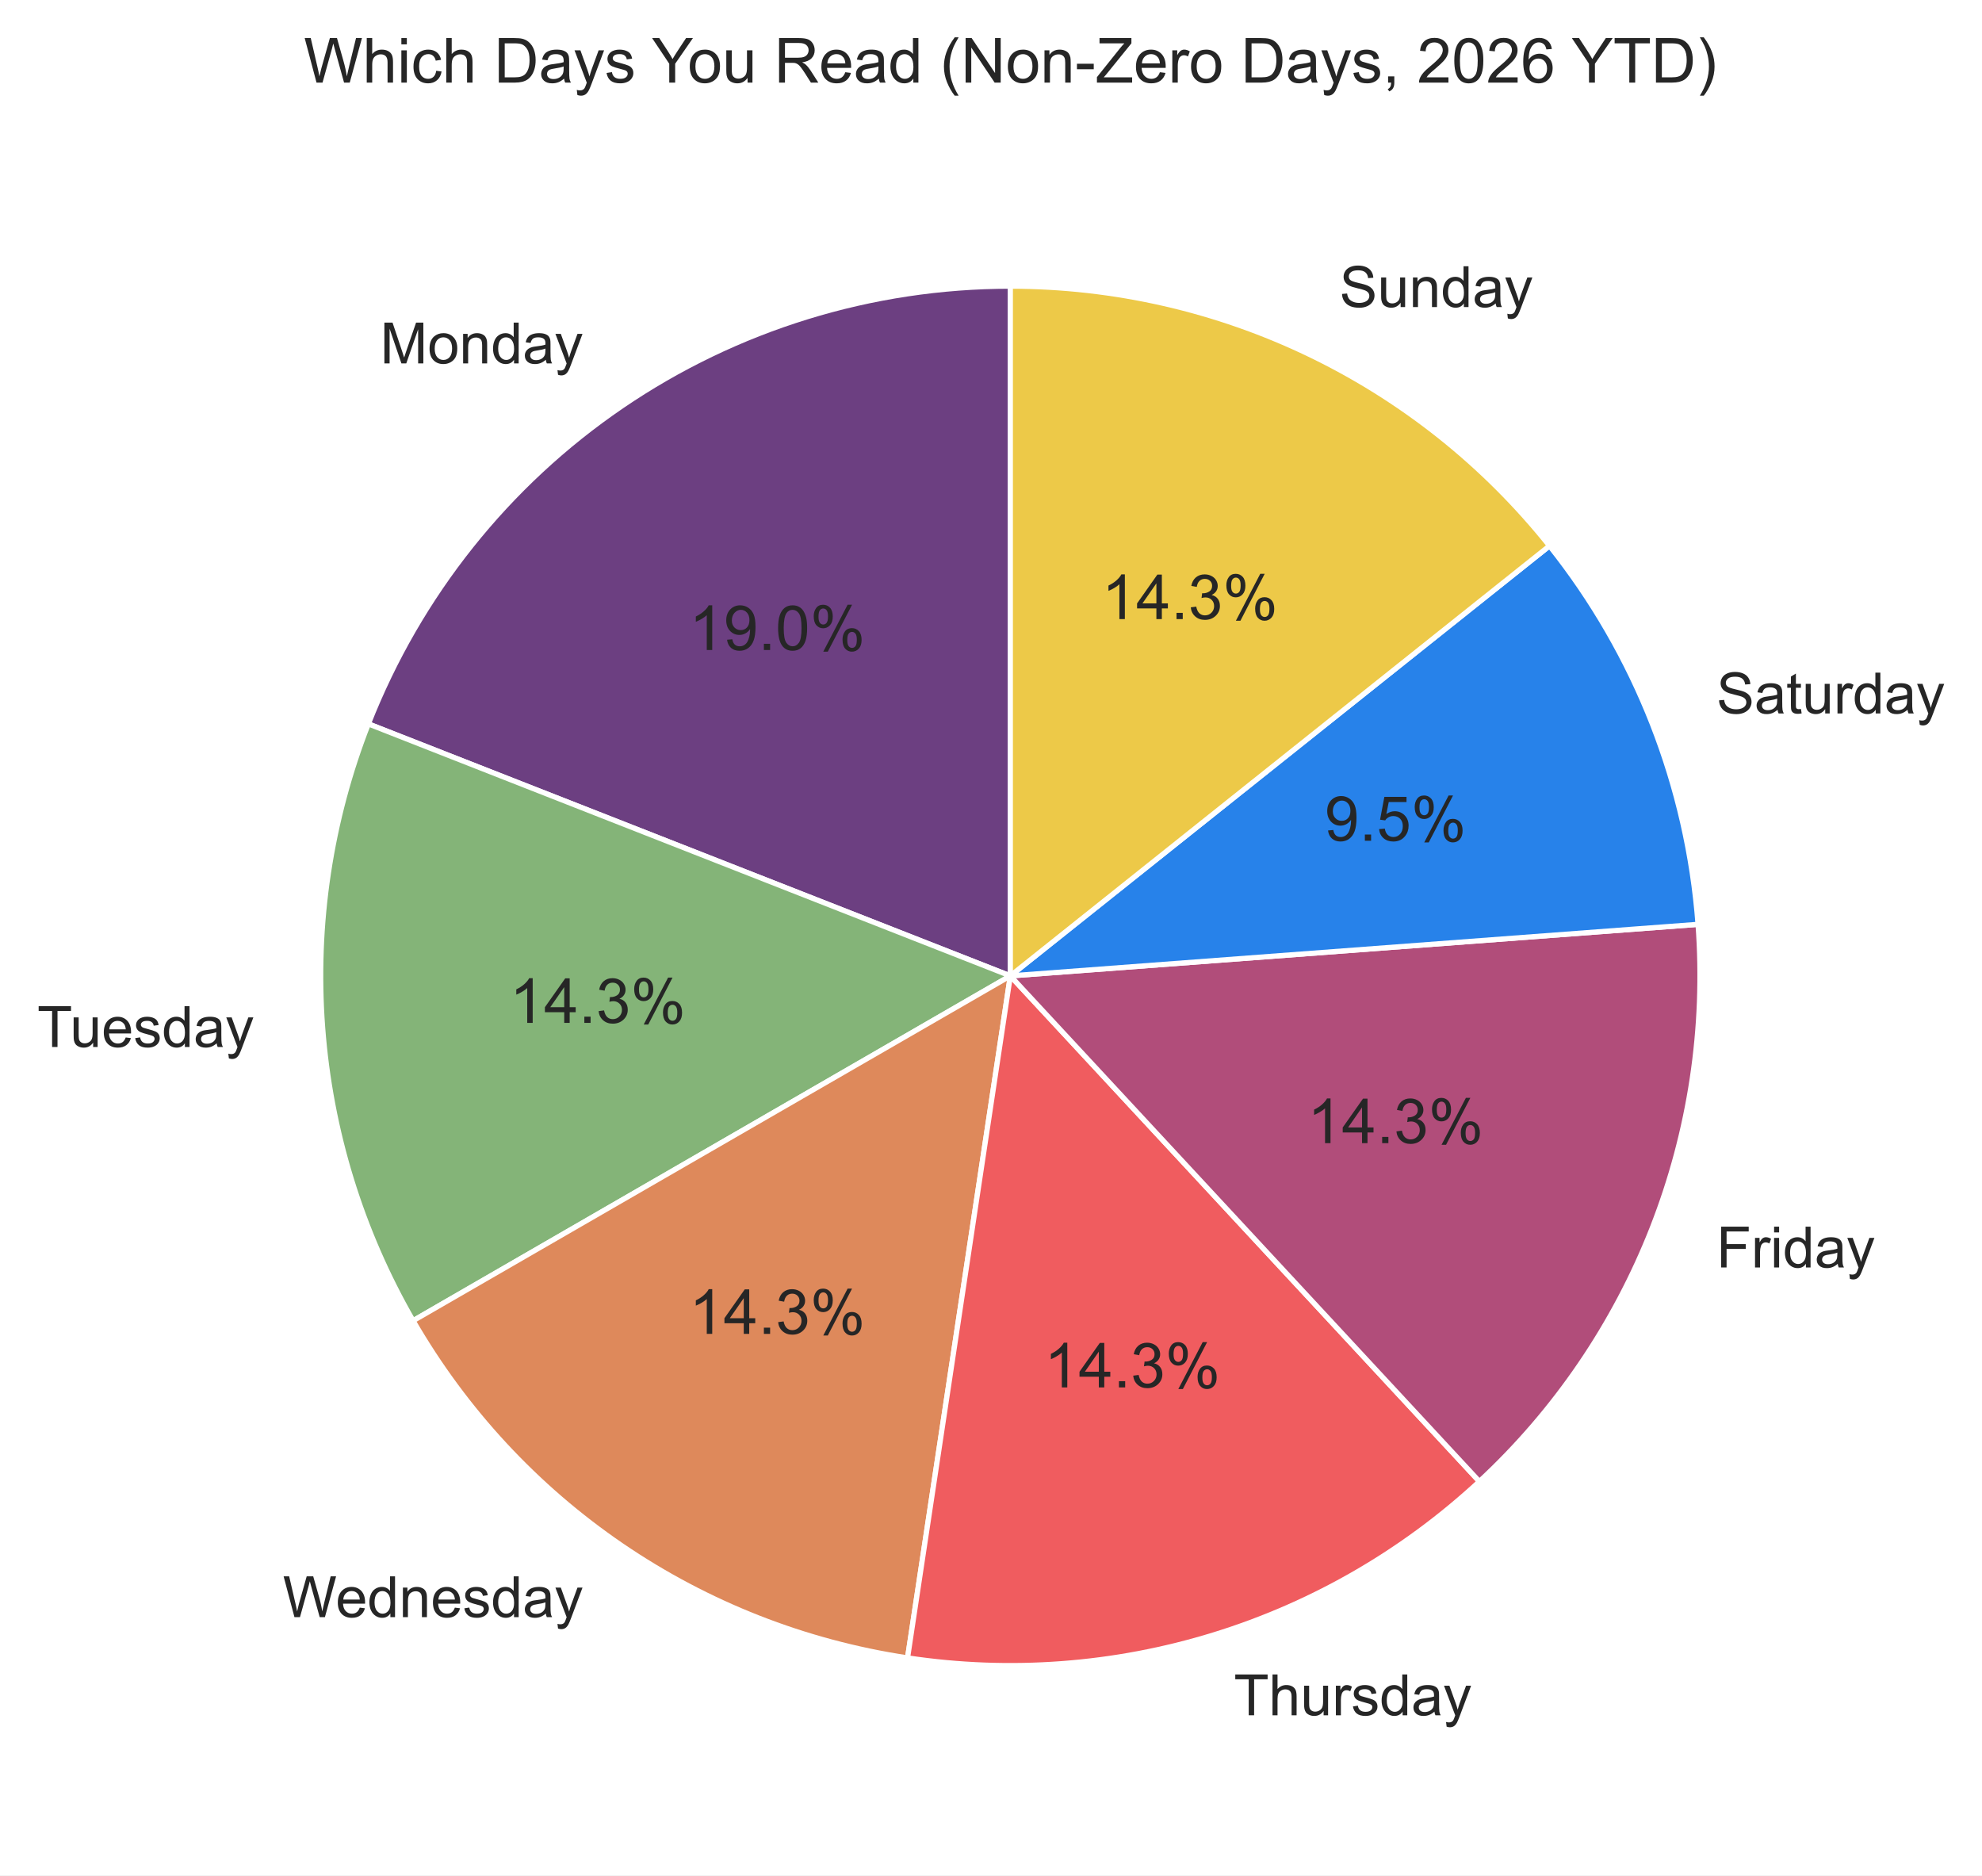
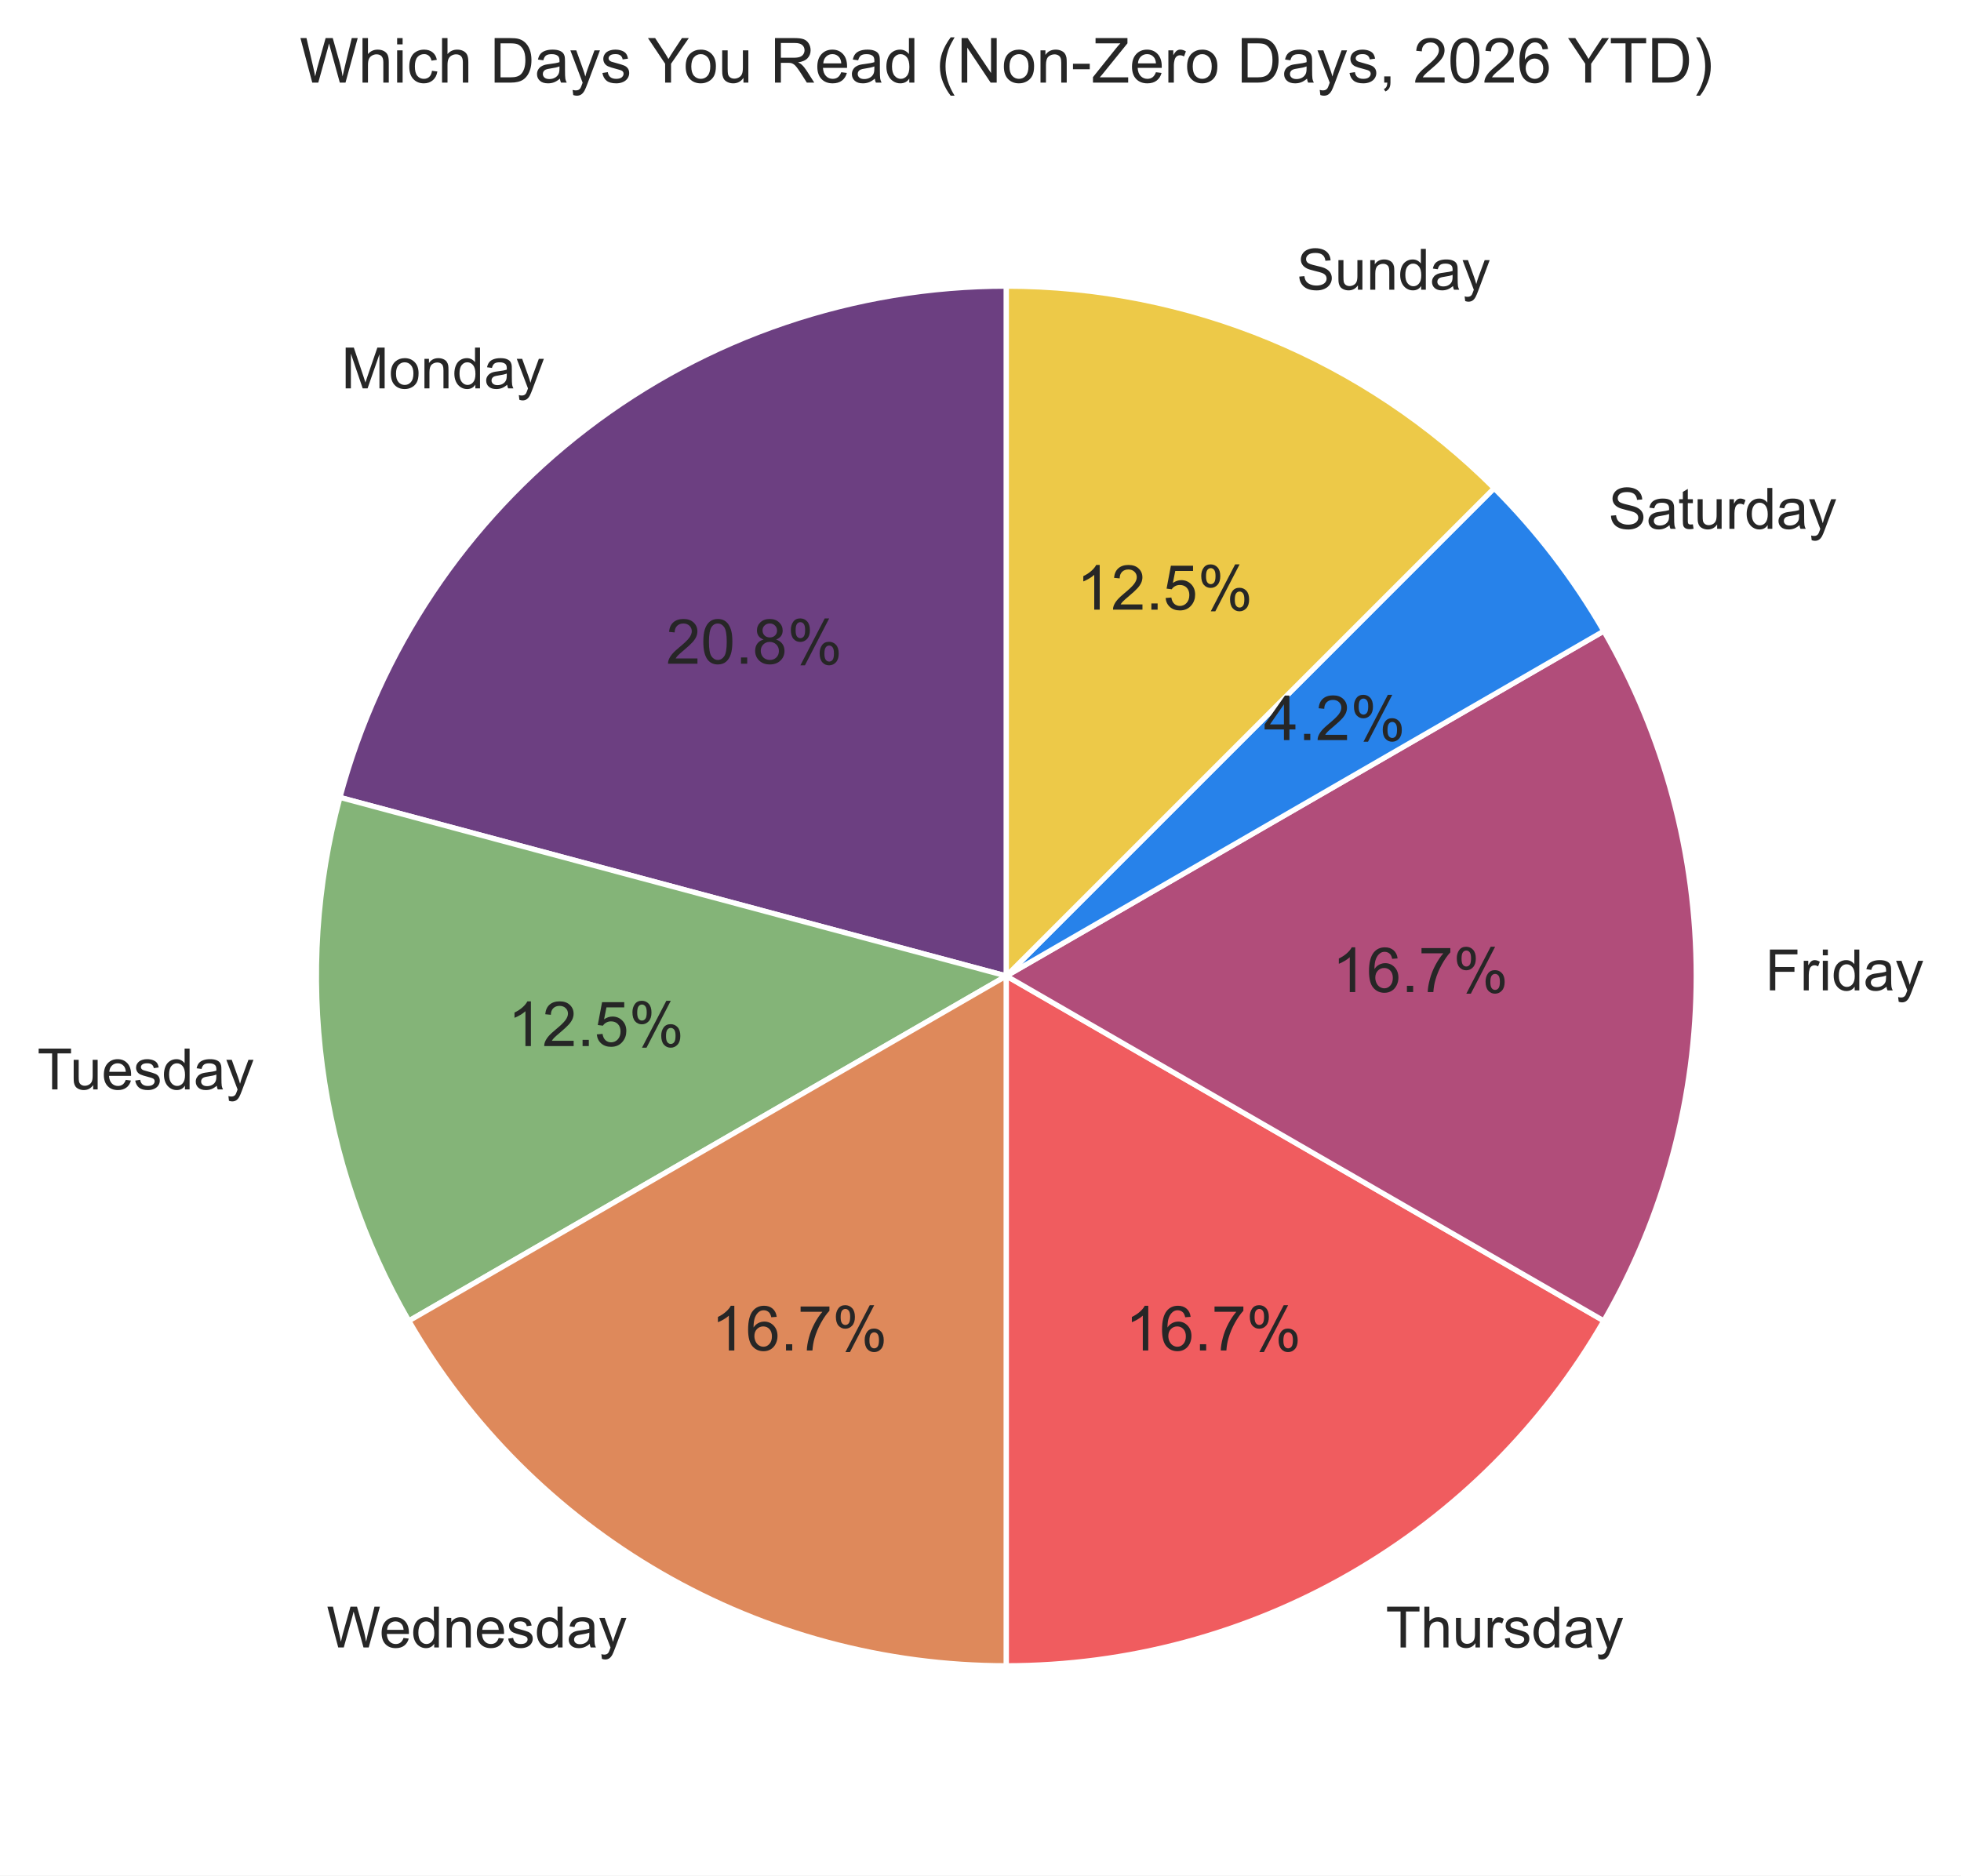
- <svg xmlns="http://www.w3.org/2000/svg" xmlns:xlink="http://www.w3.org/1999/xlink" width="382.395pt" height="361.776pt" viewBox="0 0 382.395 361.776" version="1.1">
+ <svg xmlns="http://www.w3.org/2000/svg" xmlns:xlink="http://www.w3.org/1999/xlink" width="378.205pt" height="361.776pt" viewBox="0 0 378.205 361.776" version="1.1">
  <defs>
    <style type="text/css">*{stroke-linejoin: round; stroke-linecap: butt}</style>
  </defs>
  <g id="figure_1">
    <g id="patch_1">
-       <path d="M 0 361.776  L 382.395 361.776  L 382.395 0  L 0 0  z " style="fill: #ffffff" />
+       <path d="M -0 361.776  L 378.205 361.776  L 378.205 0  L -0 0  z " style="fill: #ffffff" />
    </g>
    <g id="axes_1">
      <g id="matplotlib.axis_1" />
      <g id="matplotlib.axis_2" />
      <g id="patch_2">
-         <path d="M 194.927 55.2  C 168.19 55.2 142.064 63.258 119.973 78.32  C 97.883 93.381 80.836 114.756 71.068 139.645  L 194.927 188.256  z " style="fill: #6c3f81; stroke: #ffffff; stroke-linejoin: miter" />
+         <path d="M 194.084 55.2  C 164.799 55.2 136.318 64.868 113.084 82.695  C 89.851 100.523 73.141 125.531 65.561 153.818  L 194.084 188.256  z " style="fill: #6c3f81; stroke: #ffffff; stroke-linejoin: miter" />
      </g>
      <g id="patch_3">
-         <path d="M 71.068 139.645  C 63.766 158.251 60.749 178.267 62.243 198.199  C 63.736 218.131 69.703 237.473 79.697 254.784  L 194.927 188.256  z " style="fill: #84b478; stroke: #ffffff; stroke-linejoin: miter" />
+         <path d="M 65.561 153.818  C 61.039 170.696 59.885 188.3 62.166 205.623  C 64.447 222.946 70.117 239.652 78.854 254.784  L 194.084 188.256  z " style="fill: #84b478; stroke: #ffffff; stroke-linejoin: miter" />
      </g>
      <g id="patch_4">
-         <path d="M 79.697 254.784  C 89.691 272.094 103.458 286.932 119.973 298.192  C 136.489 309.451 155.331 316.846 175.096 319.826  L 194.927 188.256  z " style="fill: #de895b; stroke: #ffffff; stroke-linejoin: miter" />
+         <path d="M 78.854 254.784  C 90.531 275.009 107.33 291.808 127.556 303.486  C 147.781 315.163 170.729 321.312 194.084 321.312  L 194.084 188.256  z " style="fill: #de895b; stroke: #ffffff; stroke-linejoin: miter" />
      </g>
      <g id="patch_5">
-         <path d="M 175.096 319.826  C 194.861 322.805 215.045 321.292 234.146 315.4  C 253.246 309.509 270.775 299.388 285.428 285.793  L 194.927 188.256  z " style="fill: #f05c5f; stroke: #ffffff; stroke-linejoin: miter" />
+         <path d="M 194.084 321.312  C 217.438 321.312 240.386 315.163 260.612 303.486  C 280.837 291.808 297.636 275.009 309.314 254.784  L 194.084 188.256  z " style="fill: #f05c5f; stroke: #ffffff; stroke-linejoin: miter" />
      </g>
      <g id="patch_6">
-         <path d="M 285.428 285.793  C 300.08 272.197 311.482 255.473 318.785 236.866  C 326.087 218.26 329.104 198.245 327.611 178.312  L 194.927 188.256  z " style="fill: #b14d7a; stroke: #ffffff; stroke-linejoin: miter" />
+         <path d="M 309.314 254.784  C 320.991 234.558 327.14 211.61 327.14 188.256  C 327.14 164.901 320.991 141.953 309.314 121.728  L 194.084 188.256  z " style="fill: #b14d7a; stroke: #ffffff; stroke-linejoin: miter" />
      </g>
      <g id="patch_7">
-         <path d="M 327.611 178.312  C 326.617 165.055 323.642 152.021 318.785 139.645  C 313.928 127.269 307.243 115.691 298.954 105.297  L 194.927 188.256  z " style="fill: #2782ea; stroke: #ffffff; stroke-linejoin: miter" />
+         <path d="M 309.314 121.728  C 306.41 116.698 303.18 111.864 299.644 107.256  C 296.109 102.649 292.275 98.278 288.168 94.171  L 194.084 188.256  z " style="fill: #2782ea; stroke: #ffffff; stroke-linejoin: miter" />
      </g>
      <g id="patch_8">
-         <path d="M 298.954 105.297  C 286.491 89.669 270.666 77.049 252.657 68.376  C 234.649 59.704 214.915 55.2 194.927 55.2  L 194.927 188.256  z " style="fill: #edc948; stroke: #ffffff; stroke-linejoin: miter" />
+         <path d="M 288.168 94.171  C 275.813 81.816 261.145 72.014 245.002 65.328  C 228.859 58.641 211.556 55.2 194.084 55.2  L 194.084 188.256  z " style="fill: #edc948; stroke: #ffffff; stroke-linejoin: miter" />
      </g>
      <g id="text_1">
-         <g style="fill: #262626" transform="translate(73.34735 70.10522) scale(0.11 -0.11)">
+         <g style="fill: #262626" transform="translate(65.8536 74.91838) scale(0.11 -0.11)">
          <defs>
            <path id="ArialMT-4d" d="M 475 0  L 475 4581  L 1388 4581  L 2472 1338  Q 2622 884 2691 659  Q 2769 909 2934 1394  L 4031 4581  L 4847 4581  L 4847 0  L 4263 0  L 4263 3834  L 2931 0  L 2384 0  L 1059 3900  L 1059 0  L 475 0  z " transform="scale(0.015625)" />
            <path id="ArialMT-6f" d="M 213 1659  Q 213 2581 725 3025  Q 1153 3394 1769 3394  Q 2453 3394 2887 2945  Q 3322 2497 3322 1706  Q 3322 1066 3130 698  Q 2938 331 2570 128  Q 2203 -75 1769 -75  Q 1072 -75 642 372  Q 213 819 213 1659  z M 791 1659  Q 791 1022 1069 705  Q 1347 388 1769 388  Q 2188 388 2466 706  Q 2744 1025 2744 1678  Q 2744 2294 2464 2611  Q 2184 2928 1769 2928  Q 1347 2928 1069 2612  Q 791 2297 791 1659  z " transform="scale(0.015625)" />
            <path id="ArialMT-6e" d="M 422 0  L 422 3319  L 928 3319  L 928 2847  Q 1294 3394 1984 3394  Q 2284 3394 2536 3286  Q 2788 3178 2913 3003  Q 3038 2828 3088 2588  Q 3119 2431 3119 2041  L 3119 0  L 2556 0  L 2556 2019  Q 2556 2363 2490 2533  Q 2425 2703 2258 2804  Q 2091 2906 1866 2906  Q 1506 2906 1245 2678  Q 984 2450 984 1813  L 984 0  L 422 0  z " transform="scale(0.015625)" />
            <path id="ArialMT-64" d="M 2575 0  L 2575 419  Q 2259 -75 1647 -75  Q 1250 -75 917 144  Q 584 363 401 755  Q 219 1147 219 1656  Q 219 2153 384 2558  Q 550 2963 881 3178  Q 1213 3394 1622 3394  Q 1922 3394 2156 3267  Q 2391 3141 2538 2938  L 2538 4581  L 3097 4581  L 3097 0  L 2575 0  z M 797 1656  Q 797 1019 1065 703  Q 1334 388 1700 388  Q 2069 388 2326 689  Q 2584 991 2584 1609  Q 2584 2291 2321 2609  Q 2059 2928 1675 2928  Q 1300 2928 1048 2622  Q 797 2316 797 1656  z " transform="scale(0.015625)" />
            <path id="ArialMT-61" d="M 2588 409  Q 2275 144 1986 34  Q 1697 -75 1366 -75  Q 819 -75 525 192  Q 231 459 231 875  Q 231 1119 342 1320  Q 453 1522 633 1644  Q 813 1766 1038 1828  Q 1203 1872 1538 1913  Q 2219 1994 2541 2106  Q 2544 2222 2544 2253  Q 2544 2597 2384 2738  Q 2169 2928 1744 2928  Q 1347 2928 1158 2789  Q 969 2650 878 2297  L 328 2372  Q 403 2725 575 2942  Q 747 3159 1072 3276  Q 1397 3394 1825 3394  Q 2250 3394 2515 3294  Q 2781 3194 2906 3042  Q 3031 2891 3081 2659  Q 3109 2516 3109 2141  L 3109 1391  Q 3109 606 3145 398  Q 3181 191 3288 0  L 2700 0  Q 2613 175 2588 409  z M 2541 1666  Q 2234 1541 1622 1453  Q 1275 1403 1131 1340  Q 988 1278 909 1158  Q 831 1038 831 891  Q 831 666 1001 516  Q 1172 366 1500 366  Q 1825 366 2078 508  Q 2331 650 2450 897  Q 2541 1088 2541 1459  L 2541 1666  z " transform="scale(0.015625)" />
            <path id="ArialMT-79" d="M 397 -1278  L 334 -750  Q 519 -800 656 -800  Q 844 -800 956 -737  Q 1069 -675 1141 -563  Q 1194 -478 1313 -144  Q 1328 -97 1363 -6  L 103 3319  L 709 3319  L 1400 1397  Q 1534 1031 1641 628  Q 1738 1016 1872 1384  L 2581 3319  L 3144 3319  L 1881 -56  Q 1678 -603 1566 -809  Q 1416 -1088 1222 -1217  Q 1028 -1347 759 -1347  Q 597 -1347 397 -1278  z " transform="scale(0.015625)" />
          </defs>
          <use xlink:href="#ArialMT-4d" />
          <use xlink:href="#ArialMT-6f" x="83.301" />
          <use xlink:href="#ArialMT-6e" x="138.916" />
          <use xlink:href="#ArialMT-64" x="194.531" />
          <use xlink:href="#ArialMT-61" x="250.146" />
          <use xlink:href="#ArialMT-79" x="305.762" />
        </g>
      </g>
      <g id="text_2">
-         <g style="fill: #262626" transform="translate(132.9428 125.3962) scale(0.12 -0.12)">
-           <defs>
-             <path id="ArialMT-31" d="M 2384 0  L 1822 0  L 1822 3584  Q 1619 3391 1289 3197  Q 959 3003 697 2906  L 697 3450  Q 1169 3672 1522 3987  Q 1875 4303 2022 4600  L 2384 4600  L 2384 0  z " transform="scale(0.015625)" />
-             <path id="ArialMT-39" d="M 350 1059  L 891 1109  Q 959 728 1153 556  Q 1347 384 1650 384  Q 1909 384 2104 503  Q 2300 622 2425 820  Q 2550 1019 2634 1356  Q 2719 1694 2719 2044  Q 2719 2081 2716 2156  Q 2547 1888 2255 1720  Q 1963 1553 1622 1553  Q 1053 1553 659 1965  Q 266 2378 266 3053  Q 266 3750 677 4175  Q 1088 4600 1706 4600  Q 2153 4600 2523 4359  Q 2894 4119 3086 3673  Q 3278 3228 3278 2384  Q 3278 1506 3087 986  Q 2897 466 2520 194  Q 2144 -78 1638 -78  Q 1100 -78 759 220  Q 419 519 350 1059  z M 2653 3081  Q 2653 3566 2395 3850  Q 2138 4134 1775 4134  Q 1400 4134 1122 3828  Q 844 3522 844 3034  Q 844 2597 1108 2323  Q 1372 2050 1759 2050  Q 2150 2050 2401 2323  Q 2653 2597 2653 3081  z " transform="scale(0.015625)" />
+         <g style="fill: #262626" transform="translate(128.4722 128.0216) scale(0.12 -0.12)">
+           <defs>
+             <path id="ArialMT-32" d="M 3222 541  L 3222 0  L 194 0  Q 188 203 259 391  Q 375 700 629 1000  Q 884 1300 1366 1694  Q 2113 2306 2375 2664  Q 2638 3022 2638 3341  Q 2638 3675 2398 3904  Q 2159 4134 1775 4134  Q 1369 4134 1125 3890  Q 881 3647 878 3216  L 300 3275  Q 359 3922 746 4261  Q 1134 4600 1788 4600  Q 2447 4600 2831 4234  Q 3216 3869 3216 3328  Q 3216 3053 3103 2787  Q 2991 2522 2730 2228  Q 2469 1934 1863 1422  Q 1356 997 1212 845  Q 1069 694 975 541  L 3222 541  z " transform="scale(0.015625)" />
+             <path id="ArialMT-30" d="M 266 2259  Q 266 3072 433 3567  Q 600 4063 929 4331  Q 1259 4600 1759 4600  Q 2128 4600 2406 4451  Q 2684 4303 2865 4023  Q 3047 3744 3150 3342  Q 3253 2941 3253 2259  Q 3253 1453 3087 958  Q 2922 463 2592 192  Q 2263 -78 1759 -78  Q 1097 -78 719 397  Q 266 969 266 2259  z M 844 2259  Q 844 1131 1108 757  Q 1372 384 1759 384  Q 2147 384 2411 759  Q 2675 1134 2675 2259  Q 2675 3391 2411 3762  Q 2147 4134 1753 4134  Q 1366 4134 1134 3806  Q 844 3388 844 2259  z " transform="scale(0.015625)" />
            <path id="ArialMT-2e" d="M 581 0  L 581 641  L 1222 641  L 1222 0  L 581 0  z " transform="scale(0.015625)" />
-             <path id="ArialMT-30" d="M 266 2259  Q 266 3072 433 3567  Q 600 4063 929 4331  Q 1259 4600 1759 4600  Q 2128 4600 2406 4451  Q 2684 4303 2865 4023  Q 3047 3744 3150 3342  Q 3253 2941 3253 2259  Q 3253 1453 3087 958  Q 2922 463 2592 192  Q 2263 -78 1759 -78  Q 1097 -78 719 397  Q 266 969 266 2259  z M 844 2259  Q 844 1131 1108 757  Q 1372 384 1759 384  Q 2147 384 2411 759  Q 2675 1134 2675 2259  Q 2675 3391 2411 3762  Q 2147 4134 1753 4134  Q 1366 4134 1134 3806  Q 844 3388 844 2259  z " transform="scale(0.015625)" />
+             <path id="ArialMT-38" d="M 1131 2484  Q 781 2613 612 2850  Q 444 3088 444 3419  Q 444 3919 803 4259  Q 1163 4600 1759 4600  Q 2359 4600 2725 4251  Q 3091 3903 3091 3403  Q 3091 3084 2923 2848  Q 2756 2613 2416 2484  Q 2838 2347 3058 2040  Q 3278 1734 3278 1309  Q 3278 722 2862 322  Q 2447 -78 1769 -78  Q 1091 -78 675 323  Q 259 725 259 1325  Q 259 1772 486 2073  Q 713 2375 1131 2484  z M 1019 3438  Q 1019 3113 1228 2906  Q 1438 2700 1772 2700  Q 2097 2700 2305 2904  Q 2513 3109 2513 3406  Q 2513 3716 2298 3927  Q 2084 4138 1766 4138  Q 1444 4138 1231 3931  Q 1019 3725 1019 3438  z M 838 1322  Q 838 1081 952 856  Q 1066 631 1291 507  Q 1516 384 1775 384  Q 2178 384 2440 643  Q 2703 903 2703 1303  Q 2703 1709 2433 1975  Q 2163 2241 1756 2241  Q 1359 2241 1098 1978  Q 838 1716 838 1322  z " transform="scale(0.015625)" />
            <path id="ArialMT-25" d="M 372 3481  Q 372 3972 619 4315  Q 866 4659 1334 4659  Q 1766 4659 2048 4351  Q 2331 4044 2331 3447  Q 2331 2866 2045 2552  Q 1759 2238 1341 2238  Q 925 2238 648 2547  Q 372 2856 372 3481  z M 1350 4272  Q 1141 4272 1002 4090  Q 863 3909 863 3425  Q 863 2984 1003 2804  Q 1144 2625 1350 2625  Q 1563 2625 1702 2806  Q 1841 2988 1841 3469  Q 1841 3913 1700 4092  Q 1559 4272 1350 4272  z M 1353 -169  L 3859 4659  L 4316 4659  L 1819 -169  L 1353 -169  z M 3334 1075  Q 3334 1569 3581 1911  Q 3828 2253 4300 2253  Q 4731 2253 5014 1945  Q 5297 1638 5297 1041  Q 5297 459 5011 145  Q 4725 -169 4303 -169  Q 3888 -169 3611 142  Q 3334 453 3334 1075  z M 4316 1866  Q 4103 1866 3964 1684  Q 3825 1503 3825 1019  Q 3825 581 3965 400  Q 4106 219 4313 219  Q 4528 219 4667 400  Q 4806 581 4806 1063  Q 4806 1506 4665 1686  Q 4525 1866 4316 1866  z " transform="scale(0.015625)" />
          </defs>
-           <use xlink:href="#ArialMT-31" />
-           <use xlink:href="#ArialMT-39" x="55.615" />
-           <use xlink:href="#ArialMT-2e" x="111.23" />
-           <use xlink:href="#ArialMT-30" x="139.014" />
+           <use xlink:href="#ArialMT-32" />
+           <use xlink:href="#ArialMT-30" x="55.615" />
+           <use xlink:href="#ArialMT-2e" x="111.23" />
+           <use xlink:href="#ArialMT-38" x="139.014" />
          <use xlink:href="#ArialMT-25" x="194.629" />
        </g>
      </g>
      <g id="text_3">
-         <g style="fill: #262626" transform="translate(7.2 201.9725) scale(0.11 -0.11)">
+         <g style="fill: #262626" transform="translate(7.2 210.1389) scale(0.11 -0.11)">
          <defs>
            <path id="ArialMT-54" d="M 1659 0  L 1659 4041  L 150 4041  L 150 4581  L 3781 4581  L 3781 4041  L 2266 4041  L 2266 0  L 1659 0  z " transform="scale(0.015625)" />
            <path id="ArialMT-75" d="M 2597 0  L 2597 488  Q 2209 -75 1544 -75  Q 1250 -75 995 37  Q 741 150 617 320  Q 494 491 444 738  Q 409 903 409 1263  L 409 3319  L 972 3319  L 972 1478  Q 972 1038 1006 884  Q 1059 663 1231 536  Q 1403 409 1656 409  Q 1909 409 2131 539  Q 2353 669 2445 892  Q 2538 1116 2538 1541  L 2538 3319  L 3100 3319  L 3100 0  L 2597 0  z " transform="scale(0.015625)" />
            <path id="ArialMT-65" d="M 2694 1069  L 3275 997  Q 3138 488 2766 206  Q 2394 -75 1816 -75  Q 1088 -75 661 373  Q 234 822 234 1631  Q 234 2469 665 2931  Q 1097 3394 1784 3394  Q 2450 3394 2872 2941  Q 3294 2488 3294 1666  Q 3294 1616 3291 1516  L 816 1516  Q 847 969 1125 678  Q 1403 388 1819 388  Q 2128 388 2347 550  Q 2566 713 2694 1069  z M 847 1978  L 2700 1978  Q 2663 2397 2488 2606  Q 2219 2931 1791 2931  Q 1403 2931 1139 2672  Q 875 2413 847 1978  z " transform="scale(0.015625)" />
            <path id="ArialMT-73" d="M 197 991  L 753 1078  Q 800 744 1014 566  Q 1228 388 1613 388  Q 2000 388 2187 545  Q 2375 703 2375 916  Q 2375 1106 2209 1216  Q 2094 1291 1634 1406  Q 1016 1563 777 1677  Q 538 1791 414 1992  Q 291 2194 291 2438  Q 291 2659 392 2848  Q 494 3038 669 3163  Q 800 3259 1026 3326  Q 1253 3394 1513 3394  Q 1903 3394 2198 3281  Q 2494 3169 2634 2976  Q 2775 2784 2828 2463  L 2278 2388  Q 2241 2644 2061 2787  Q 1881 2931 1553 2931  Q 1166 2931 1000 2803  Q 834 2675 834 2503  Q 834 2394 903 2306  Q 972 2216 1119 2156  Q 1203 2125 1616 2013  Q 2213 1853 2448 1751  Q 2684 1650 2818 1456  Q 2953 1263 2953 975  Q 2953 694 2789 445  Q 2625 197 2315 61  Q 2006 -75 1616 -75  Q 969 -75 630 194  Q 291 463 197 991  z " transform="scale(0.015625)" />
          </defs>
          <use xlink:href="#ArialMT-54" />
          <use xlink:href="#ArialMT-75" x="57.334" />
          <use xlink:href="#ArialMT-65" x="112.949" />
          <use xlink:href="#ArialMT-73" x="168.564" />
          <use xlink:href="#ArialMT-64" x="218.564" />
          <use xlink:href="#ArialMT-61" x="274.18" />
          <use xlink:href="#ArialMT-79" x="329.795" />
        </g>
      </g>
      <g id="text_4">
-         <g style="fill: #262626" transform="translate(98.30432 197.3238) scale(0.12 -0.12)">
-           <defs>
-             <path id="ArialMT-34" d="M 2069 0  L 2069 1097  L 81 1097  L 81 1613  L 2172 4581  L 2631 4581  L 2631 1613  L 3250 1613  L 3250 1097  L 2631 1097  L 2631 0  L 2069 0  z M 2069 1613  L 2069 3678  L 634 1613  L 2069 1613  z " transform="scale(0.015625)" />
-             <path id="ArialMT-33" d="M 269 1209  L 831 1284  Q 928 806 1161 595  Q 1394 384 1728 384  Q 2125 384 2398 659  Q 2672 934 2672 1341  Q 2672 1728 2419 1979  Q 2166 2231 1775 2231  Q 1616 2231 1378 2169  L 1441 2663  Q 1497 2656 1531 2656  Q 1891 2656 2178 2843  Q 2466 3031 2466 3422  Q 2466 3731 2256 3934  Q 2047 4138 1716 4138  Q 1388 4138 1169 3931  Q 950 3725 888 3313  L 325 3413  Q 428 3978 793 4289  Q 1159 4600 1703 4600  Q 2078 4600 2393 4439  Q 2709 4278 2876 4000  Q 3044 3722 3044 3409  Q 3044 3113 2884 2869  Q 2725 2625 2413 2481  Q 2819 2388 3044 2092  Q 3269 1797 3269 1353  Q 3269 753 2831 336  Q 2394 -81 1725 -81  Q 1122 -81 723 278  Q 325 638 269 1209  z " transform="scale(0.015625)" />
-           </defs>
-           <use xlink:href="#ArialMT-31" />
-           <use xlink:href="#ArialMT-34" x="55.615" />
-           <use xlink:href="#ArialMT-2e" x="111.23" />
-           <use xlink:href="#ArialMT-33" x="139.014" />
+         <g style="fill: #262626" transform="translate(97.92119 201.7782) scale(0.12 -0.12)">
+           <defs>
+             <path id="ArialMT-31" d="M 2384 0  L 1822 0  L 1822 3584  Q 1619 3391 1289 3197  Q 959 3003 697 2906  L 697 3450  Q 1169 3672 1522 3987  Q 1875 4303 2022 4600  L 2384 4600  L 2384 0  z " transform="scale(0.015625)" />
+             <path id="ArialMT-35" d="M 266 1200  L 856 1250  Q 922 819 1161 601  Q 1400 384 1738 384  Q 2144 384 2425 690  Q 2706 997 2706 1503  Q 2706 1984 2436 2262  Q 2166 2541 1728 2541  Q 1456 2541 1237 2417  Q 1019 2294 894 2097  L 366 2166  L 809 4519  L 3088 4519  L 3088 3981  L 1259 3981  L 1013 2750  Q 1425 3038 1878 3038  Q 2478 3038 2890 2622  Q 3303 2206 3303 1553  Q 3303 931 2941 478  Q 2500 -78 1738 -78  Q 1113 -78 717 272  Q 322 622 266 1200  z " transform="scale(0.015625)" />
+           </defs>
+           <use xlink:href="#ArialMT-31" />
+           <use xlink:href="#ArialMT-32" x="55.615" />
+           <use xlink:href="#ArialMT-2e" x="111.23" />
+           <use xlink:href="#ArialMT-35" x="139.014" />
          <use xlink:href="#ArialMT-25" x="194.629" />
        </g>
      </g>
      <g id="text_5">
-         <g style="fill: #262626" transform="translate(54.58549 311.9645) scale(0.11 -0.11)">
+         <g style="fill: #262626" transform="translate(63.01022 317.7877) scale(0.11 -0.11)">
          <defs>
            <path id="ArialMT-57" d="M 1294 0  L 78 4581  L 700 4581  L 1397 1578  Q 1509 1106 1591 641  Q 1766 1375 1797 1488  L 2669 4581  L 3400 4581  L 4056 2263  Q 4303 1400 4413 641  Q 4500 1075 4641 1638  L 5359 4581  L 5969 4581  L 4713 0  L 4128 0  L 3163 3491  Q 3041 3928 3019 4028  Q 2947 3713 2884 3491  L 1913 0  L 1294 0  z " transform="scale(0.015625)" />
          </defs>
          <use xlink:href="#ArialMT-57" />
          <use xlink:href="#ArialMT-65" x="92.635" />
          <use xlink:href="#ArialMT-64" x="148.25" />
          <use xlink:href="#ArialMT-6e" x="203.865" />
          <use xlink:href="#ArialMT-65" x="259.48" />
          <use xlink:href="#ArialMT-73" x="315.096" />
          <use xlink:href="#ArialMT-64" x="365.096" />
          <use xlink:href="#ArialMT-61" x="420.711" />
          <use xlink:href="#ArialMT-79" x="476.326" />
        </g>
      </g>
      <g id="text_6">
-         <g style="fill: #262626" transform="translate(132.9428 257.3194) scale(0.12 -0.12)">
-           <use xlink:href="#ArialMT-31" />
-           <use xlink:href="#ArialMT-34" x="55.615" />
-           <use xlink:href="#ArialMT-2e" x="111.23" />
-           <use xlink:href="#ArialMT-33" x="139.014" />
+         <g style="fill: #262626" transform="translate(137.155 260.4957) scale(0.12 -0.12)">
+           <defs>
+             <path id="ArialMT-36" d="M 3184 3459  L 2625 3416  Q 2550 3747 2413 3897  Q 2184 4138 1850 4138  Q 1581 4138 1378 3988  Q 1113 3794 959 3422  Q 806 3050 800 2363  Q 1003 2672 1297 2822  Q 1591 2972 1913 2972  Q 2475 2972 2870 2558  Q 3266 2144 3266 1488  Q 3266 1056 3080 686  Q 2894 316 2569 119  Q 2244 -78 1831 -78  Q 1128 -78 684 439  Q 241 956 241 2144  Q 241 3472 731 4075  Q 1159 4600 1884 4600  Q 2425 4600 2770 4297  Q 3116 3994 3184 3459  z M 888 1484  Q 888 1194 1011 928  Q 1134 663 1356 523  Q 1578 384 1822 384  Q 2178 384 2434 671  Q 2691 959 2691 1453  Q 2691 1928 2437 2201  Q 2184 2475 1800 2475  Q 1419 2475 1153 2201  Q 888 1928 888 1484  z " transform="scale(0.015625)" />
+             <path id="ArialMT-37" d="M 303 3981  L 303 4522  L 3269 4522  L 3269 4084  Q 2831 3619 2401 2847  Q 1972 2075 1738 1259  Q 1569 684 1522 0  L 944 0  Q 953 541 1156 1306  Q 1359 2072 1739 2783  Q 2119 3494 2547 3981  L 303 3981  z " transform="scale(0.015625)" />
+           </defs>
+           <use xlink:href="#ArialMT-31" />
+           <use xlink:href="#ArialMT-36" x="55.615" />
+           <use xlink:href="#ArialMT-2e" x="111.23" />
+           <use xlink:href="#ArialMT-37" x="139.014" />
          <use xlink:href="#ArialMT-25" x="194.629" />
        </g>
      </g>
      <g id="text_7">
-         <g style="fill: #262626" transform="translate(238.0674 330.894) scale(0.11 -0.11)">
+         <g style="fill: #262626" transform="translate(267.2645 317.7877) scale(0.11 -0.11)">
          <defs>
            <path id="ArialMT-68" d="M 422 0  L 422 4581  L 984 4581  L 984 2938  Q 1378 3394 1978 3394  Q 2347 3394 2619 3248  Q 2891 3103 3008 2847  Q 3125 2591 3125 2103  L 3125 0  L 2563 0  L 2563 2103  Q 2563 2525 2380 2717  Q 2197 2909 1863 2909  Q 1613 2909 1392 2779  Q 1172 2650 1078 2428  Q 984 2206 984 1816  L 984 0  L 422 0  z " transform="scale(0.015625)" />
            <path id="ArialMT-72" d="M 416 0  L 416 3319  L 922 3319  L 922 2816  Q 1116 3169 1280 3281  Q 1444 3394 1641 3394  Q 1925 3394 2219 3213  L 2025 2691  Q 1819 2813 1613 2813  Q 1428 2813 1281 2702  Q 1134 2591 1072 2394  Q 978 2094 978 1738  L 978 0  L 416 0  z " transform="scale(0.015625)" />
          </defs>
          <use xlink:href="#ArialMT-54" />
          <use xlink:href="#ArialMT-68" x="61.084" />
          <use xlink:href="#ArialMT-75" x="116.699" />
          <use xlink:href="#ArialMT-72" x="172.314" />
          <use xlink:href="#ArialMT-73" x="205.615" />
          <use xlink:href="#ArialMT-64" x="255.615" />
          <use xlink:href="#ArialMT-61" x="311.23" />
          <use xlink:href="#ArialMT-79" x="366.846" />
        </g>
      </g>
      <g id="text_8">
-         <g style="fill: #262626" transform="translate(201.4461 267.6446) scale(0.12 -0.12)">
-           <use xlink:href="#ArialMT-31" />
-           <use xlink:href="#ArialMT-34" x="55.615" />
-           <use xlink:href="#ArialMT-2e" x="111.23" />
-           <use xlink:href="#ArialMT-33" x="139.014" />
+         <g style="fill: #262626" transform="translate(216.9886 260.4957) scale(0.12 -0.12)">
+           <use xlink:href="#ArialMT-31" />
+           <use xlink:href="#ArialMT-36" x="55.615" />
+           <use xlink:href="#ArialMT-2e" x="111.23" />
+           <use xlink:href="#ArialMT-37" x="139.014" />
          <use xlink:href="#ArialMT-25" x="194.629" />
        </g>
      </g>
      <g id="text_9">
-         <g style="fill: #262626" transform="translate(331.1707 244.5067) scale(0.11 -0.11)">
+         <g style="fill: #262626" transform="translate(340.4453 191.0348) scale(0.11 -0.11)">
          <defs>
            <path id="ArialMT-46" d="M 525 0  L 525 4581  L 3616 4581  L 3616 4041  L 1131 4041  L 1131 2622  L 3281 2622  L 3281 2081  L 1131 2081  L 1131 0  L 525 0  z " transform="scale(0.015625)" />
            <path id="ArialMT-69" d="M 425 3934  L 425 4581  L 988 4581  L 988 3934  L 425 3934  z M 425 0  L 425 3319  L 988 3319  L 988 0  L 425 0  z " transform="scale(0.015625)" />
          </defs>
          <use xlink:href="#ArialMT-46" />
          <use xlink:href="#ArialMT-72" x="61.084" />
          <use xlink:href="#ArialMT-69" x="94.385" />
          <use xlink:href="#ArialMT-64" x="116.602" />
          <use xlink:href="#ArialMT-61" x="172.217" />
          <use xlink:href="#ArialMT-79" x="227.832" />
        </g>
      </g>
      <g id="text_10">
-         <g style="fill: #262626" transform="translate(252.2297 220.5243) scale(0.12 -0.12)">
-           <use xlink:href="#ArialMT-31" />
-           <use xlink:href="#ArialMT-34" x="55.615" />
-           <use xlink:href="#ArialMT-2e" x="111.23" />
-           <use xlink:href="#ArialMT-33" x="139.014" />
+         <g style="fill: #262626" transform="translate(256.9054 191.3578) scale(0.12 -0.12)">
+           <use xlink:href="#ArialMT-31" />
+           <use xlink:href="#ArialMT-36" x="55.615" />
+           <use xlink:href="#ArialMT-2e" x="111.23" />
+           <use xlink:href="#ArialMT-37" x="139.014" />
          <use xlink:href="#ArialMT-25" x="194.629" />
        </g>
      </g>
      <g id="text_11">
-         <g style="fill: #262626" transform="translate(331.1707 137.63) scale(0.11 -0.11)">
+         <g style="fill: #262626" transform="translate(310.2001 102.0026) scale(0.11 -0.11)">
          <defs>
            <path id="ArialMT-53" d="M 288 1472  L 859 1522  Q 900 1178 1048 958  Q 1197 738 1509 602  Q 1822 466 2213 466  Q 2559 466 2825 569  Q 3091 672 3220 851  Q 3350 1031 3350 1244  Q 3350 1459 3225 1620  Q 3100 1781 2813 1891  Q 2628 1963 1997 2114  Q 1366 2266 1113 2400  Q 784 2572 623 2826  Q 463 3081 463 3397  Q 463 3744 659 4045  Q 856 4347 1234 4503  Q 1613 4659 2075 4659  Q 2584 4659 2973 4495  Q 3363 4331 3572 4012  Q 3781 3694 3797 3291  L 3216 3247  Q 3169 3681 2898 3903  Q 2628 4125 2100 4125  Q 1550 4125 1298 3923  Q 1047 3722 1047 3438  Q 1047 3191 1225 3031  Q 1400 2872 2139 2705  Q 2878 2538 3153 2413  Q 3553 2228 3743 1945  Q 3934 1663 3934 1294  Q 3934 928 3725 604  Q 3516 281 3123 101  Q 2731 -78 2241 -78  Q 1619 -78 1198 103  Q 778 284 539 648  Q 300 1013 288 1472  z " transform="scale(0.015625)" />
            <path id="ArialMT-74" d="M 1650 503  L 1731 6  Q 1494 -44 1306 -44  Q 1000 -44 831 53  Q 663 150 594 308  Q 525 466 525 972  L 525 2881  L 113 2881  L 113 3319  L 525 3319  L 525 4141  L 1084 4478  L 1084 3319  L 1650 3319  L 1650 2881  L 1084 2881  L 1084 941  Q 1084 700 1114 631  Q 1144 563 1211 522  Q 1278 481 1403 481  Q 1497 481 1650 503  z " transform="scale(0.015625)" />
          </defs>
          <use xlink:href="#ArialMT-53" />
          <use xlink:href="#ArialMT-61" x="66.699" />
          <use xlink:href="#ArialMT-74" x="122.314" />
          <use xlink:href="#ArialMT-75" x="150.098" />
          <use xlink:href="#ArialMT-72" x="205.713" />
          <use xlink:href="#ArialMT-64" x="239.014" />
          <use xlink:href="#ArialMT-61" x="294.629" />
          <use xlink:href="#ArialMT-79" x="350.244" />
        </g>
      </g>
      <g id="text_12">
-         <g style="fill: #262626" transform="translate(255.5662 162.1913) scale(0.12 -0.12)">
-           <defs>
-             <path id="ArialMT-35" d="M 266 1200  L 856 1250  Q 922 819 1161 601  Q 1400 384 1738 384  Q 2144 384 2425 690  Q 2706 997 2706 1503  Q 2706 1984 2436 2262  Q 2166 2541 1728 2541  Q 1456 2541 1237 2417  Q 1019 2294 894 2097  L 366 2166  L 809 4519  L 3088 4519  L 3088 3981  L 1259 3981  L 1013 2750  Q 1425 3038 1878 3038  Q 2478 3038 2890 2622  Q 3303 2206 3303 1553  Q 3303 931 2941 478  Q 2500 -78 1738 -78  Q 1113 -78 717 272  Q 322 622 266 1200  z " transform="scale(0.015625)" />
-           </defs>
-           <use xlink:href="#ArialMT-39" />
+         <g style="fill: #262626" transform="translate(243.7446 142.7582) scale(0.12 -0.12)">
+           <defs>
+             <path id="ArialMT-34" d="M 2069 0  L 2069 1097  L 81 1097  L 81 1613  L 2172 4581  L 2631 4581  L 2631 1613  L 3250 1613  L 3250 1097  L 2631 1097  L 2631 0  L 2069 0  z M 2069 1613  L 2069 3678  L 634 1613  L 2069 1613  z " transform="scale(0.015625)" />
+           </defs>
+           <use xlink:href="#ArialMT-34" />
          <use xlink:href="#ArialMT-2e" x="55.615" />
-           <use xlink:href="#ArialMT-35" x="83.398" />
+           <use xlink:href="#ArialMT-32" x="83.398" />
          <use xlink:href="#ArialMT-25" x="139.014" />
        </g>
      </g>
      <g id="text_13">
-         <g style="fill: #262626" transform="translate(258.4305 59.23462) scale(0.11 -0.11)">
+         <g style="fill: #262626" transform="translate(250.0938 55.88138) scale(0.11 -0.11)">
          <use xlink:href="#ArialMT-53" />
          <use xlink:href="#ArialMT-75" x="66.699" />
          <use xlink:href="#ArialMT-6e" x="122.314" />
          <use xlink:href="#ArialMT-64" x="177.93" />
          <use xlink:href="#ArialMT-61" x="233.545" />
          <use xlink:href="#ArialMT-79" x="289.16" />
        </g>
      </g>
      <g id="text_14">
-         <g style="fill: #262626" transform="translate(212.5532 119.4302) scale(0.12 -0.12)">
-           <use xlink:href="#ArialMT-31" />
-           <use xlink:href="#ArialMT-34" x="55.615" />
-           <use xlink:href="#ArialMT-2e" x="111.23" />
-           <use xlink:href="#ArialMT-33" x="139.014" />
+         <g style="fill: #262626" transform="translate(207.6228 117.6012) scale(0.12 -0.12)">
+           <use xlink:href="#ArialMT-31" />
+           <use xlink:href="#ArialMT-32" x="55.615" />
+           <use xlink:href="#ArialMT-2e" x="111.23" />
+           <use xlink:href="#ArialMT-35" x="139.014" />
          <use xlink:href="#ArialMT-25" x="194.629" />
        </g>
      </g>
      <g id="text_15">
-         <g style="fill: #262626" transform="translate(58.64031 15.93562) scale(0.12 -0.12)">
+         <g style="fill: #262626" transform="translate(57.79743 15.93562) scale(0.12 -0.12)">
          <defs>
            <path id="ArialMT-63" d="M 2588 1216  L 3141 1144  Q 3050 572 2676 248  Q 2303 -75 1759 -75  Q 1078 -75 664 370  Q 250 816 250 1647  Q 250 2184 428 2587  Q 606 2991 970 3192  Q 1334 3394 1763 3394  Q 2303 3394 2647 3120  Q 2991 2847 3088 2344  L 2541 2259  Q 2463 2594 2264 2762  Q 2066 2931 1784 2931  Q 1359 2931 1093 2626  Q 828 2322 828 1663  Q 828 994 1084 691  Q 1341 388 1753 388  Q 2084 388 2306 591  Q 2528 794 2588 1216  z " transform="scale(0.015625)" />
            <path id="ArialMT-20" transform="scale(0.015625)" />
            <path id="ArialMT-44" d="M 494 0  L 494 4581  L 2072 4581  Q 2606 4581 2888 4516  Q 3281 4425 3559 4188  Q 3922 3881 4101 3404  Q 4281 2928 4281 2316  Q 4281 1794 4159 1391  Q 4038 988 3847 723  Q 3656 459 3429 307  Q 3203 156 2883 78  Q 2563 0 2147 0  L 494 0  z M 1100 541  L 2078 541  Q 2531 541 2789 625  Q 3047 709 3200 863  Q 3416 1078 3536 1442  Q 3656 1806 3656 2325  Q 3656 3044 3420 3430  Q 3184 3816 2847 3947  Q 2603 4041 2063 4041  L 1100 4041  L 1100 541  z " transform="scale(0.015625)" />
            <path id="ArialMT-59" d="M 1784 0  L 1784 1941  L 19 4581  L 756 4581  L 1659 3200  Q 1909 2813 2125 2425  Q 2331 2784 2625 3234  L 3513 4581  L 4219 4581  L 2391 1941  L 2391 0  L 1784 0  z " transform="scale(0.015625)" />
            <path id="ArialMT-52" d="M 503 0  L 503 4581  L 2534 4581  Q 3147 4581 3465 4457  Q 3784 4334 3975 4021  Q 4166 3709 4166 3331  Q 4166 2844 3850 2509  Q 3534 2175 2875 2084  Q 3116 1969 3241 1856  Q 3506 1613 3744 1247  L 4541 0  L 3778 0  L 3172 953  Q 2906 1366 2734 1584  Q 2563 1803 2427 1890  Q 2291 1978 2150 2013  Q 2047 2034 1813 2034  L 1109 2034  L 1109 0  L 503 0  z M 1109 2559  L 2413 2559  Q 2828 2559 3062 2645  Q 3297 2731 3419 2920  Q 3541 3109 3541 3331  Q 3541 3656 3305 3865  Q 3069 4075 2559 4075  L 1109 4075  L 1109 2559  z " transform="scale(0.015625)" />
            <path id="ArialMT-28" d="M 1497 -1347  Q 1031 -759 709 28  Q 388 816 388 1659  Q 388 2403 628 3084  Q 909 3875 1497 4659  L 1900 4659  Q 1522 4009 1400 3731  Q 1209 3300 1100 2831  Q 966 2247 966 1656  Q 966 153 1900 -1347  L 1497 -1347  z " transform="scale(0.015625)" />
            <path id="ArialMT-4e" d="M 488 0  L 488 4581  L 1109 4581  L 3516 984  L 3516 4581  L 4097 4581  L 4097 0  L 3475 0  L 1069 3600  L 1069 0  L 488 0  z " transform="scale(0.015625)" />
            <path id="ArialMT-2d" d="M 203 1375  L 203 1941  L 1931 1941  L 1931 1375  L 203 1375  z " transform="scale(0.015625)" />
            <path id="ArialMT-5a" d="M 128 0  L 128 563  L 2475 3497  Q 2725 3809 2950 4041  L 394 4041  L 394 4581  L 3675 4581  L 3675 4041  L 1103 863  L 825 541  L 3750 541  L 3750 0  L 128 0  z " transform="scale(0.015625)" />
            <path id="ArialMT-2c" d="M 569 0  L 569 641  L 1209 641  L 1209 0  Q 1209 -353 1084 -570  Q 959 -788 688 -906  L 531 -666  Q 709 -588 793 -436  Q 878 -284 888 0  L 569 0  z " transform="scale(0.015625)" />
-             <path id="ArialMT-32" d="M 3222 541  L 3222 0  L 194 0  Q 188 203 259 391  Q 375 700 629 1000  Q 884 1300 1366 1694  Q 2113 2306 2375 2664  Q 2638 3022 2638 3341  Q 2638 3675 2398 3904  Q 2159 4134 1775 4134  Q 1369 4134 1125 3890  Q 881 3647 878 3216  L 300 3275  Q 359 3922 746 4261  Q 1134 4600 1788 4600  Q 2447 4600 2831 4234  Q 3216 3869 3216 3328  Q 3216 3053 3103 2787  Q 2991 2522 2730 2228  Q 2469 1934 1863 1422  Q 1356 997 1212 845  Q 1069 694 975 541  L 3222 541  z " transform="scale(0.015625)" />
-             <path id="ArialMT-36" d="M 3184 3459  L 2625 3416  Q 2550 3747 2413 3897  Q 2184 4138 1850 4138  Q 1581 4138 1378 3988  Q 1113 3794 959 3422  Q 806 3050 800 2363  Q 1003 2672 1297 2822  Q 1591 2972 1913 2972  Q 2475 2972 2870 2558  Q 3266 2144 3266 1488  Q 3266 1056 3080 686  Q 2894 316 2569 119  Q 2244 -78 1831 -78  Q 1128 -78 684 439  Q 241 956 241 2144  Q 241 3472 731 4075  Q 1159 4600 1884 4600  Q 2425 4600 2770 4297  Q 3116 3994 3184 3459  z M 888 1484  Q 888 1194 1011 928  Q 1134 663 1356 523  Q 1578 384 1822 384  Q 2178 384 2434 671  Q 2691 959 2691 1453  Q 2691 1928 2437 2201  Q 2184 2475 1800 2475  Q 1419 2475 1153 2201  Q 888 1928 888 1484  z " transform="scale(0.015625)" />
            <path id="ArialMT-29" d="M 791 -1347  L 388 -1347  Q 1322 153 1322 1656  Q 1322 2244 1188 2822  Q 1081 3291 891 3722  Q 769 4003 388 4659  L 791 4659  Q 1378 3875 1659 3084  Q 1900 2403 1900 1659  Q 1900 816 1576 28  Q 1253 -759 791 -1347  z " transform="scale(0.015625)" />
          </defs>
          <use xlink:href="#ArialMT-57" />
          <use xlink:href="#ArialMT-68" x="94.385" />
          <use xlink:href="#ArialMT-69" x="150" />
          <use xlink:href="#ArialMT-63" x="172.217" />
          <use xlink:href="#ArialMT-68" x="222.217" />
          <use xlink:href="#ArialMT-20" x="277.832" />
          <use xlink:href="#ArialMT-44" x="305.615" />
          <use xlink:href="#ArialMT-61" x="377.832" />
          <use xlink:href="#ArialMT-79" x="433.447" />
          <use xlink:href="#ArialMT-73" x="483.447" />
          <use xlink:href="#ArialMT-20" x="533.447" />
          <use xlink:href="#ArialMT-59" x="559.48" />
          <use xlink:href="#ArialMT-6f" x="617.055" />
          <use xlink:href="#ArialMT-75" x="672.67" />
          <use xlink:href="#ArialMT-20" x="728.285" />
          <use xlink:href="#ArialMT-52" x="756.068" />
          <use xlink:href="#ArialMT-65" x="828.285" />
          <use xlink:href="#ArialMT-61" x="883.9" />
          <use xlink:href="#ArialMT-64" x="939.516" />
          <use xlink:href="#ArialMT-20" x="995.131" />
          <use xlink:href="#ArialMT-28" x="1022.914" />
          <use xlink:href="#ArialMT-4e" x="1056.215" />
          <use xlink:href="#ArialMT-6f" x="1128.432" />
          <use xlink:href="#ArialMT-6e" x="1184.047" />
          <use xlink:href="#ArialMT-2d" x="1239.662" />
          <use xlink:href="#ArialMT-5a" x="1272.963" />
          <use xlink:href="#ArialMT-65" x="1334.047" />
          <use xlink:href="#ArialMT-72" x="1389.662" />
          <use xlink:href="#ArialMT-6f" x="1422.963" />
          <use xlink:href="#ArialMT-20" x="1478.578" />
          <use xlink:href="#ArialMT-44" x="1506.361" />
          <use xlink:href="#ArialMT-61" x="1578.578" />
          <use xlink:href="#ArialMT-79" x="1634.193" />
          <use xlink:href="#ArialMT-73" x="1684.193" />
          <use xlink:href="#ArialMT-2c" x="1734.193" />
          <use xlink:href="#ArialMT-20" x="1761.977" />
          <use xlink:href="#ArialMT-32" x="1789.76" />
          <use xlink:href="#ArialMT-30" x="1845.375" />
          <use xlink:href="#ArialMT-32" x="1900.99" />
          <use xlink:href="#ArialMT-36" x="1956.605" />
          <use xlink:href="#ArialMT-20" x="2012.221" />
          <use xlink:href="#ArialMT-59" x="2038.254" />
          <use xlink:href="#ArialMT-54" x="2104.953" />
          <use xlink:href="#ArialMT-44" x="2166.037" />
          <use xlink:href="#ArialMT-29" x="2238.254" />
        </g>
      </g>
    </g>
  </g>
</svg>
